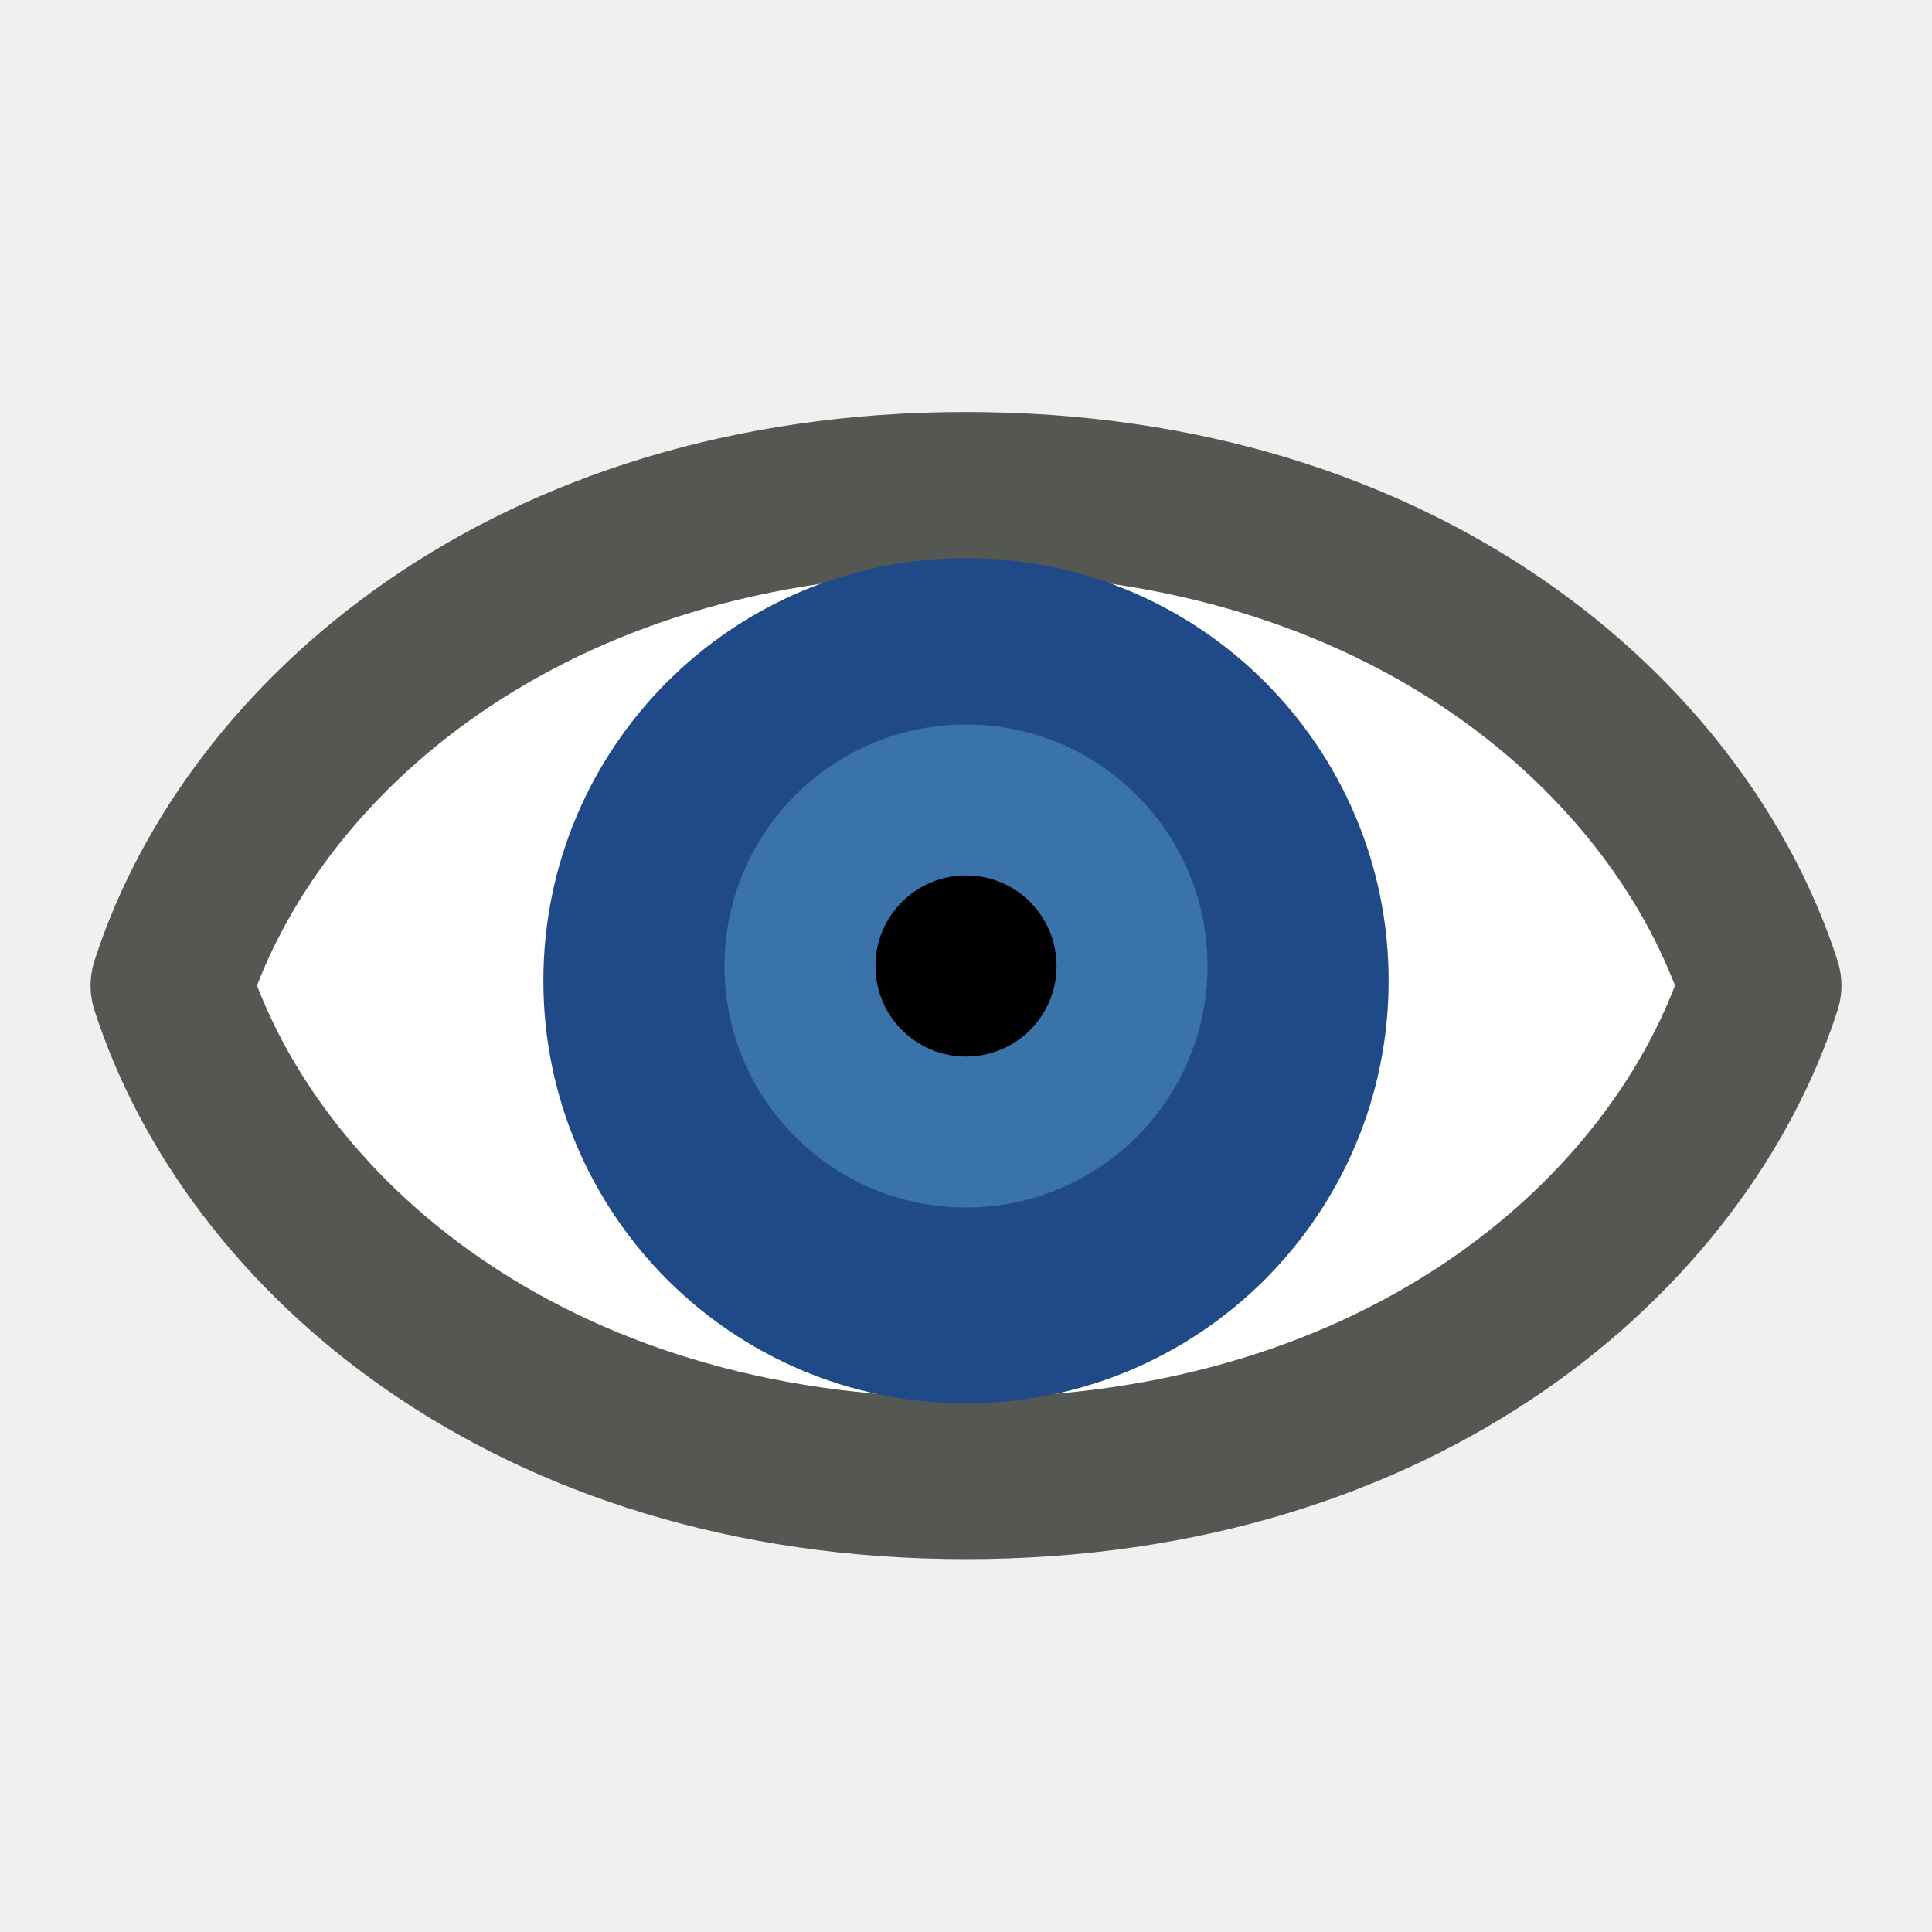
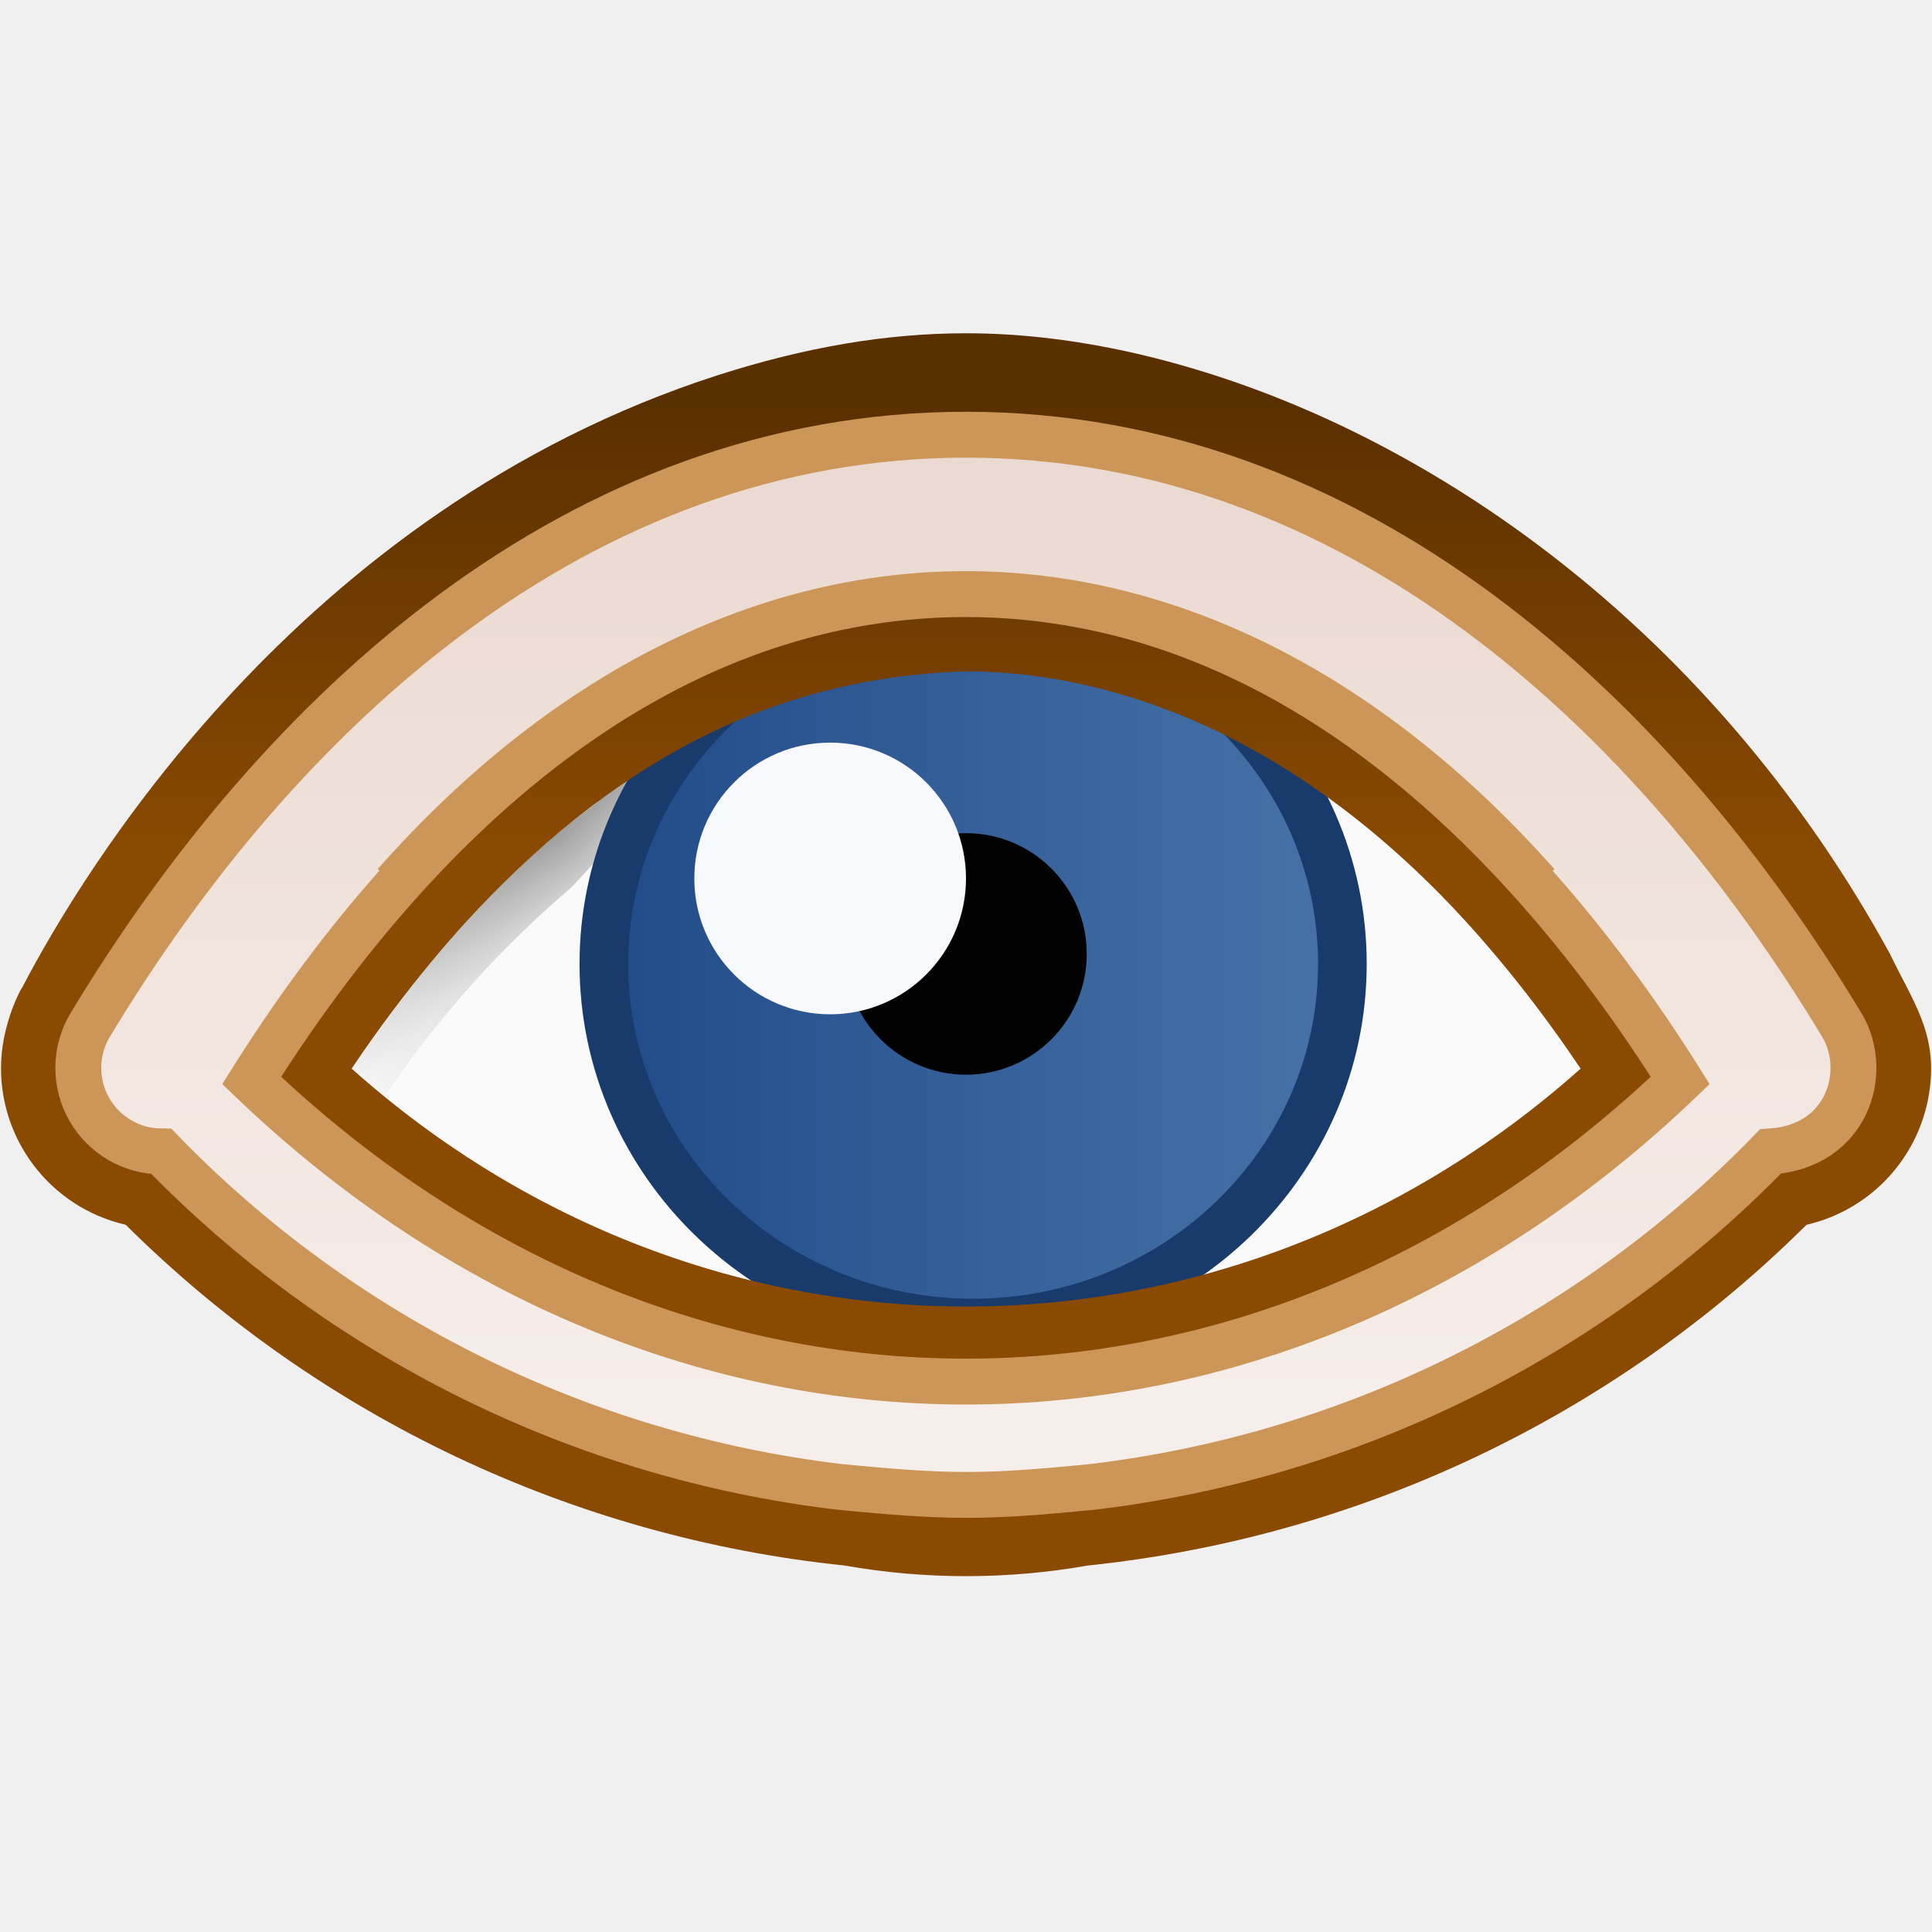
- <svg xmlns="http://www.w3.org/2000/svg" width="16" height="16" id="svg11300" version="1.0" viewBox="0 0 16 16">
-   <defs id="defs3" />
-   <g id="layer1">
-     <g id="g4235">
-       <rect y="6.7421723e-08" x="2.3706055e-07" height="16" width="16" id="rect10439" style="display:inline;fill:#ffffff;fill-opacity:0;fill-rule:evenodd;stroke:none;stroke-width:1.114;stroke-linecap:round;stroke-linejoin:round;stroke-miterlimit:4;stroke-dasharray:none;stroke-dashoffset:0;stroke-opacity:1;marker:none;marker-start:none;marker-mid:none;marker-end:none" />
-       <path id="path10521" d="M 14.581,8.162 C 13.923,10.203 11.633,12.243 8,12.243 4.367,12.243 2.077,10.203 1.419,8.162 2.077,6.122 4.367,4.081 8,4.081 c 3.633,0 5.923,2.04 6.581,4.081 z" style="display:inline;overflow:visible;visibility:visible;fill:#ffffff;fill-opacity:1;fill-rule:evenodd;stroke:#555753;stroke-width:1.338;stroke-linecap:square;stroke-linejoin:round;stroke-miterlimit:4;stroke-dashoffset:0.2;stroke-opacity:1;marker:none;marker-start:none;marker-mid:none;marker-end:none;enable-background:accumulate" />
-       <circle r="3.5" style="display:inline;fill:#204a87;fill-opacity:1;fill-rule:evenodd;stroke:none;stroke-width:2.829;stroke-linecap:round;stroke-linejoin:round;stroke-miterlimit:4;stroke-dasharray:none;stroke-dashoffset:0;stroke-opacity:1;marker:none;marker-start:none;marker-mid:none;marker-end:none" id="path10445" cx="8" cy="8.122" />
-       <circle r="2" style="display:inline;fill:#3a73aa;fill-opacity:1;fill-rule:evenodd;stroke:none;stroke-width:1.617;stroke-linecap:round;stroke-linejoin:round;stroke-miterlimit:4;stroke-dasharray:none;stroke-dashoffset:0;stroke-opacity:1;marker:none;marker-start:none;marker-mid:none;marker-end:none" id="path10447" cx="8" cy="8" />
-       <circle r="0.75" id="path10519" style="display:inline;fill:#000000;fill-opacity:1;fill-rule:evenodd;stroke:none;stroke-width:0.606;stroke-linecap:round;stroke-linejoin:round;stroke-miterlimit:4;stroke-dasharray:none;stroke-dashoffset:0;stroke-opacity:1;marker:none;marker-start:none;marker-mid:none;marker-end:none" cx="8" cy="8" />
-     </g>
-   </g>
+ <svg xmlns="http://www.w3.org/2000/svg" xmlns:xlink="http://www.w3.org/1999/xlink" width="16" height="16" fill="none" viewBox="0 0 16 16">
+   <path fill="#fafafa" d="M6 5.522c1-.522 5.023-.714 7.861 3.42C14 10 10.006 11.157 7.188 10.775c-1.703-.01-3.711-.96-4.283-1.93.509-1.088.596-2.447 3.095-3.324" />
+   <path fill="url(#a)" fill-opacity=".4" d="M4.944 6.646c.374-.501.54-.61.361.136-.135.072-.586.589-.584.576A8.7 8.7 0 0 0 3.18 9.08a8 8 0 0 1-.275-.235c.638-.953 1.33-1.676 2.04-2.2" style="fill:url(#a)" />
+   <path fill="url(#b)" fill-opacity=".8" d="M4.944 6.646c.374-.501.54-.61.361.136-.135.072-.586.589-.584.576A8.7 8.7 0 0 0 3.18 9.08a8 8 0 0 1-.275-.235c.638-.953 1.33-1.676 2.04-2.2" style="fill:url(#b)" />
+   <ellipse cx="8.059" cy="7.983" rx="3.058" ry="2.974" style="fill:url(#c);stroke:#193b6c;stroke-width:.403;stroke-linejoin:round;stroke-dasharray:none;stroke-opacity:1" />
+   <path fill="#000" d="M8 8.9a1 1 0 1 0 0-2 1 1 0 0 0 0 2" />
+   <path fill="#f7f9fd" d="M6.875 8.4a1.125 1.125 0 1 0 0-2.25 1.125 1.125 0 0 0 0 2.25" />
+   <path d="M8 2.76c-.667 0-1.34.118-2.055.347C2.455 4.23.655 7.273.185 8.176c-.015.015-.16.29-.175.607a1.33 1.33 0 0 0 1.031 1.36 9.9 9.9 0 0 0 5.953 2.822 5.8 5.8 0 0 0 2.014 0 9.9 9.9 0 0 0 5.953-2.822 1.33 1.33 0 0 0 1.021-1.131c.06-.46-.142-.72-.33-1.112-1.397-2.554-3.569-4.141-5.595-4.793C9.63 2.97 8.874 2.76 8 2.76m0 2.8h.002c.87.001 2.38.278 3.928 1.85.212.215.668.706 1.16 1.44-1.475 1.315-3.285 1.97-5.09 1.97s-3.613-.655-5.088-1.97c.466-.695.904-1.18 1.16-1.44C5.294 6.168 6.562 5.604 8 5.56" style="display:inline;fill:url(#d)" />
+   <path d="M9.025 12.357c3.707-.415 5.47-2.764 5.73-2.789 1.014-.568.55-1.116-.042-1.984-1.12-1.62-2.962-3.467-5.586-3.977a5.5 5.5 0 0 0-2.258 0c-2.885.44-4.89 2.965-5.621 4.034-.728.978-.874 1.265-.006 1.927.266.026 2.024 2.374 5.73 2.79m.813-.944c-2.848-.077-4.77-1.595-5.648-2.473C3.558 6.745 5.26 5.293 7.299 5.014c.507-.07.898-.07 1.4 0 2.936.402 4.77 3.294 5.162 3.927-.876.877-2.798 2.396-5.648 2.473" style="display:inline;fill:url(#e)" />
+   <path d="M7.997 3.6c3.215 0 5.696 2.294 7.263 4.9.22.382.04.994-.598 1.036a9.37 9.37 0 0 1-5.609 2.777c-.898.089-1.19.09-2.107 0a9.37 9.37 0 0 1-5.609-2.777A.692.692 0 0 1 .74 8.5c1.567-2.606 4.048-4.9 7.263-4.9m4.728 3.724C11.28 5.689 9.623 4.922 8.002 4.92c-2.618 0-4.61 1.948-5.918 4.028 3.472 3.325 8.359 3.325 11.831 0-1.307-2.08-3.3-4.027-5.918-4.028-1.62 0-3.279.768-4.727 2.403" style="display:inline;stroke:#cc9658;stroke-width:.38;stroke-dasharray:none;stroke-opacity:1" />
+   <defs>
+     <linearGradient id="a" x1="3.656" x2="3.981" y1="6.336" y2="6.664" gradientTransform="translate(0 1.4)" gradientUnits="userSpaceOnUse">
+       <stop />
+       <stop offset="1" stop-color="#7e7e7e" />
+     </linearGradient>
+     <linearGradient id="b" x1="4.761" x2="3.046" y1="5.684" y2="7.546" gradientTransform="translate(0 1.4)" gradientUnits="userSpaceOnUse">
+       <stop stop-color="#fff" stop-opacity="0" />
+       <stop offset="1" stop-color="#fff" />
+     </linearGradient>
+     <linearGradient id="f" x1="4.8" x2="11.146" y1="3.408" y2="9.959" gradientTransform="translate(0 1.4)" gradientUnits="userSpaceOnUse">
+       <stop stop-color="#204a87" />
+       <stop offset="1" stop-color="#4874aa" />
+     </linearGradient>
+     <linearGradient id="d" x1="8.096" x2="8.096" y1="1.985" y2="9.297" gradientTransform="translate(0 1.4)" gradientUnits="userSpaceOnUse">
+       <stop stop-color="#5b3000" />
+       <stop offset=".506" stop-color="#8a4a01" />
+       <stop offset="1" stop-color="#8a4a01" />
+     </linearGradient>
+     <linearGradient id="e" x1="8" x2="8" y1="2" y2="11.068" gradientTransform="translate(0 1.4)" gradientUnits="userSpaceOnUse">
+       <stop offset=".096" stop-color="#ebdad1" />
+       <stop offset=".904" stop-color="#f6eeea" />
+     </linearGradient>
+     <linearGradient xlink:href="#f" id="c" x1="4.8" x2="11.318" y1="7.983" y2="7.983" gradientUnits="userSpaceOnUse" />
+   </defs>
</svg>
